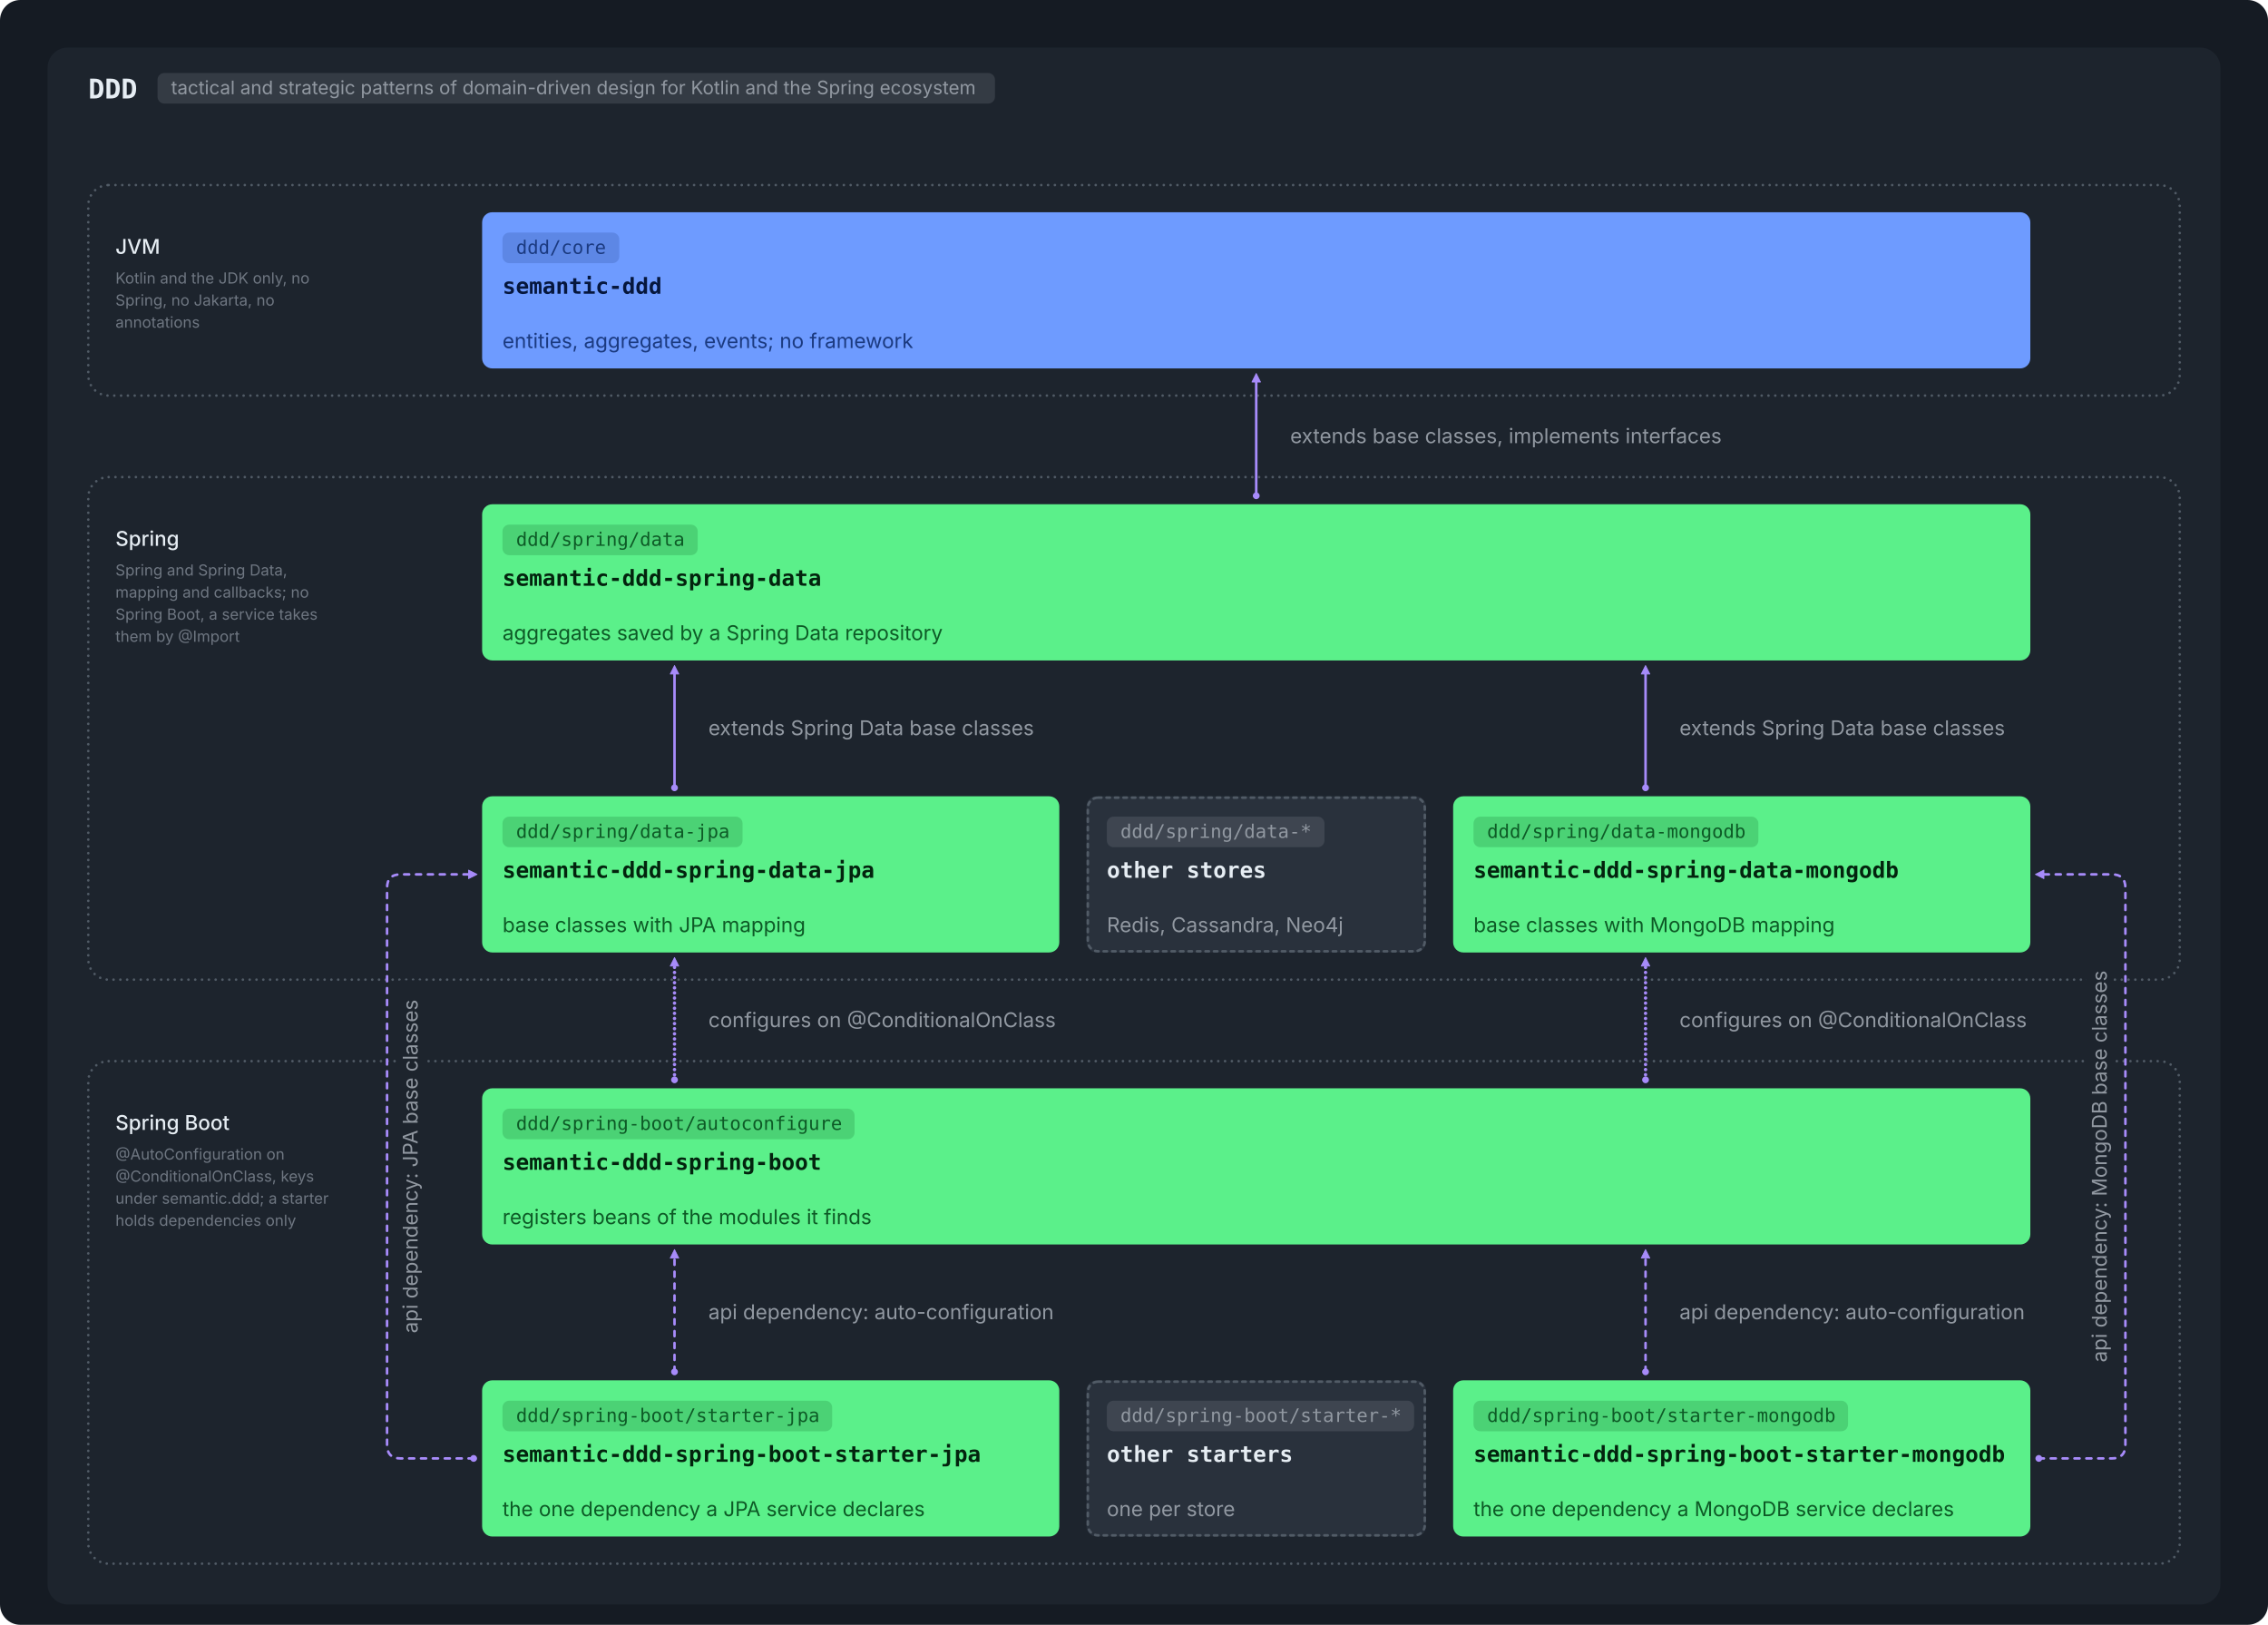
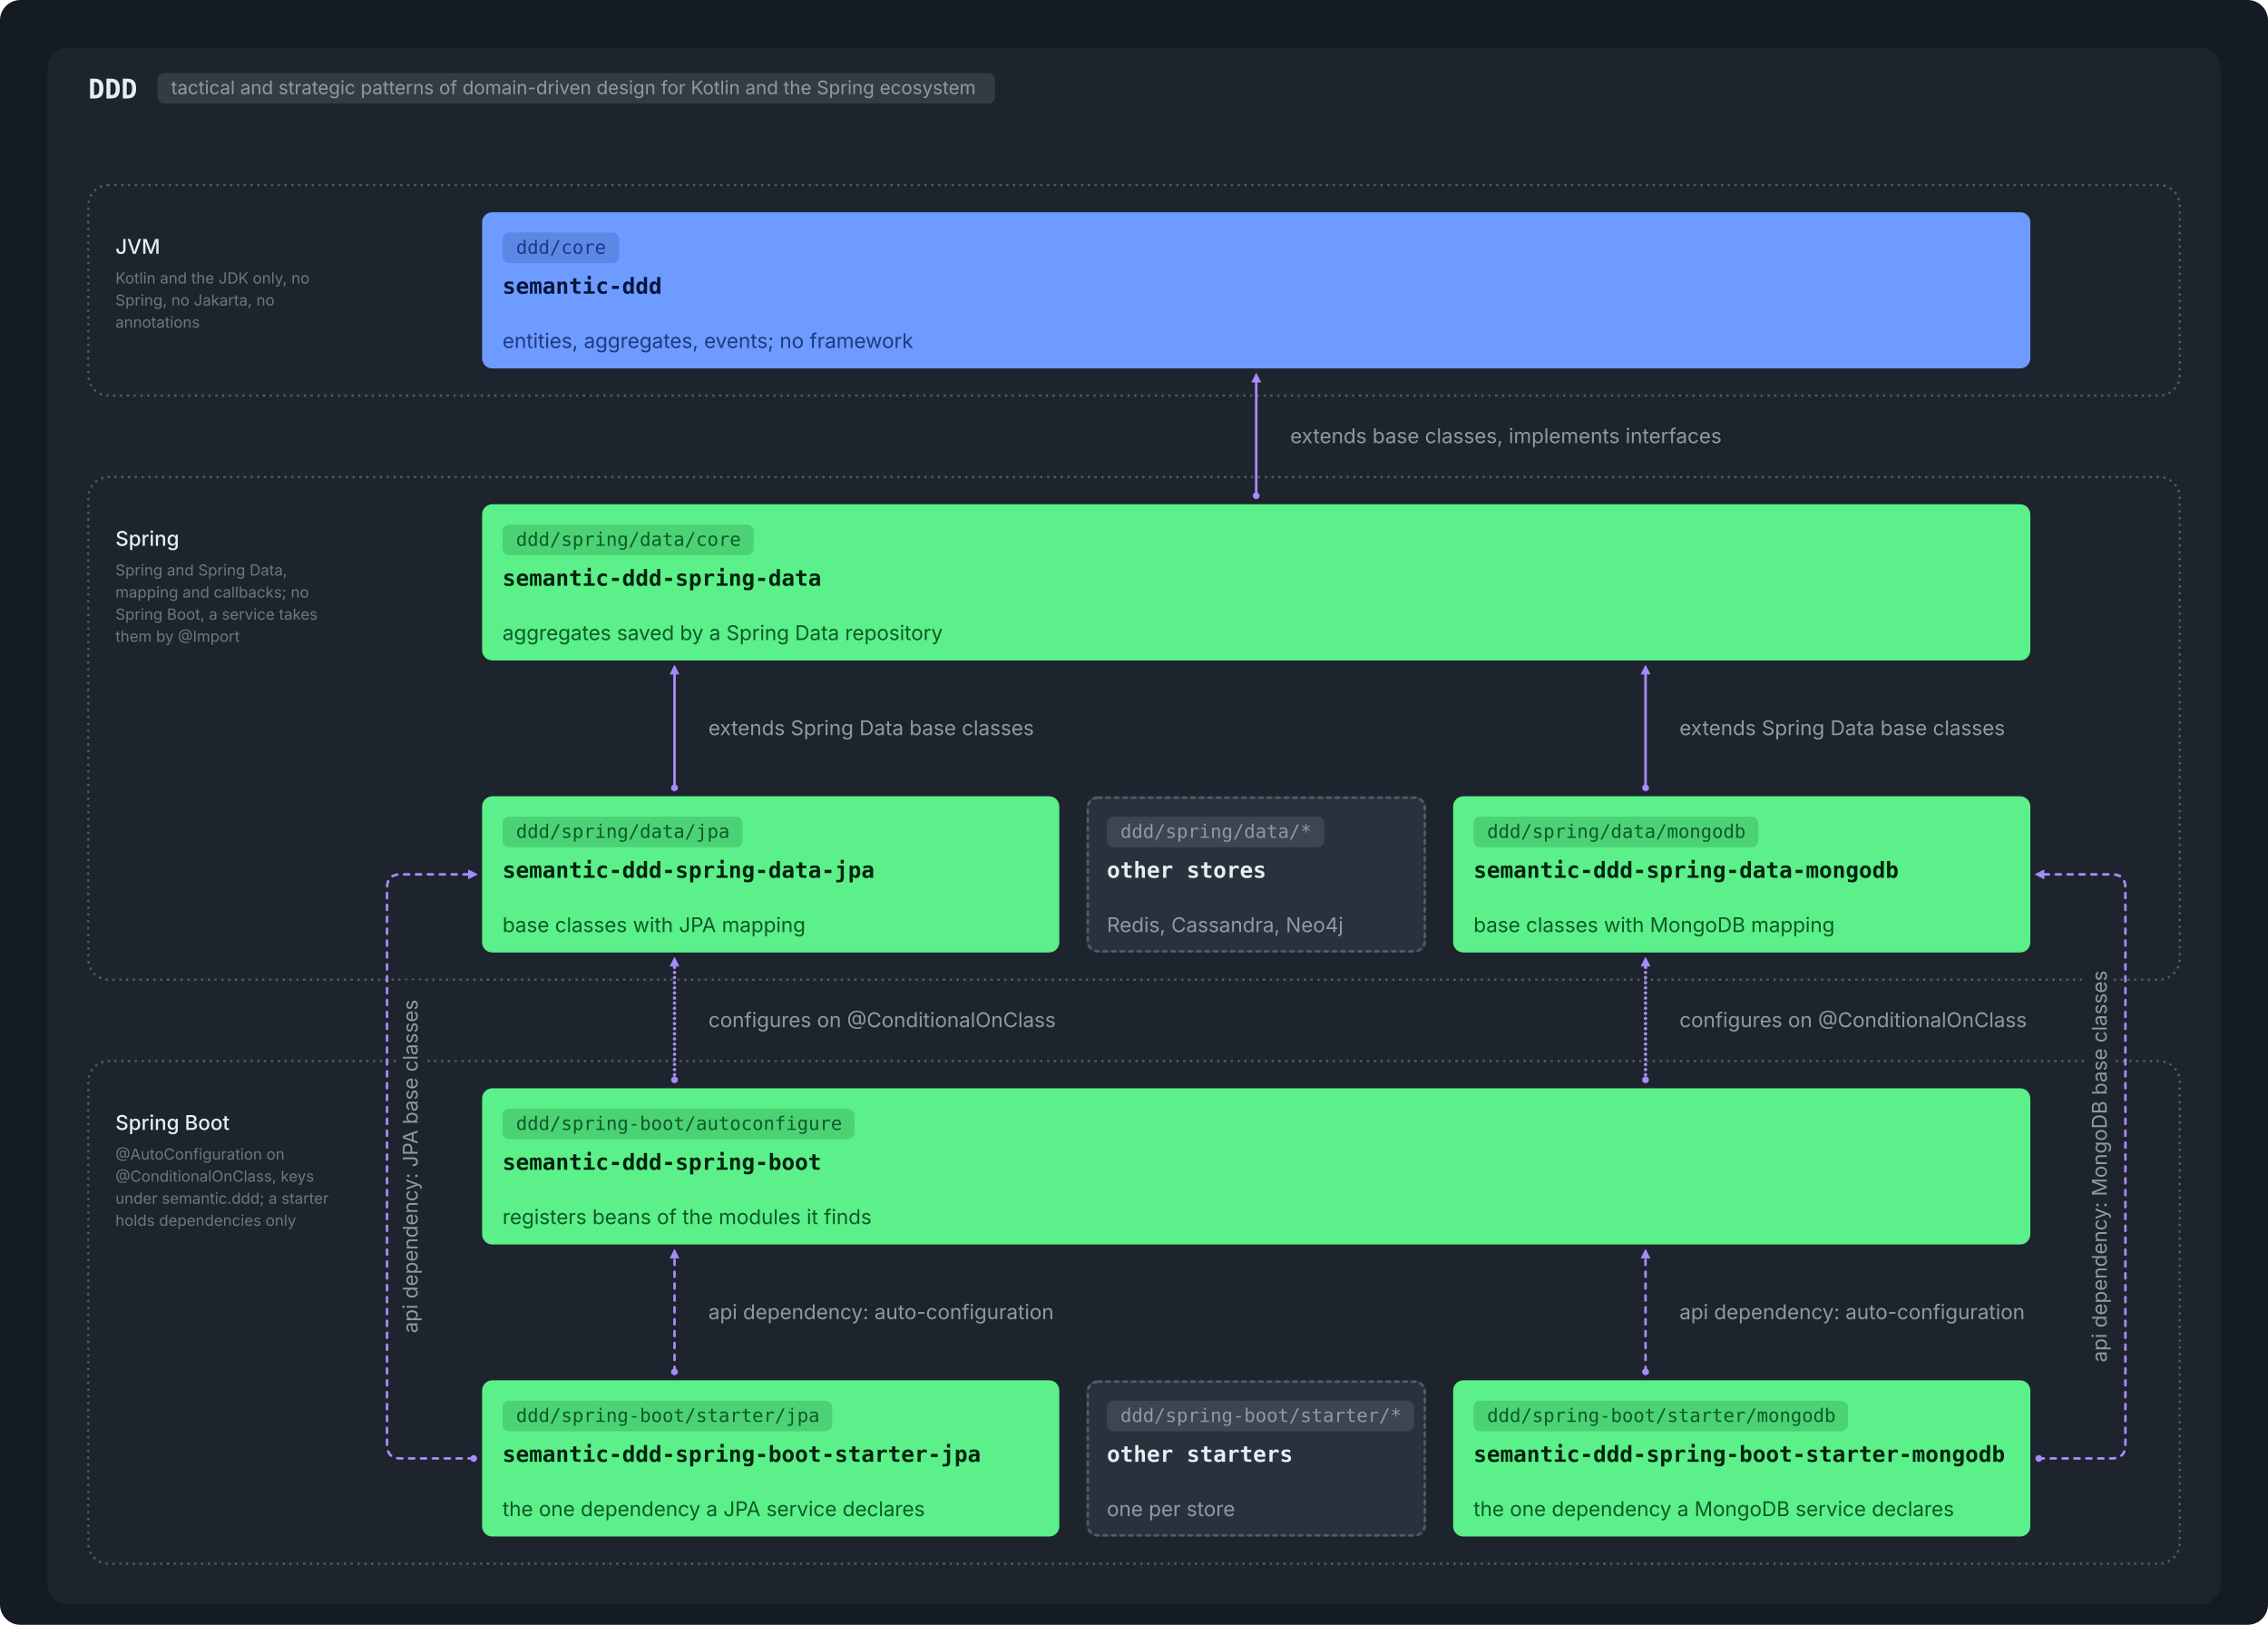
<svg xmlns="http://www.w3.org/2000/svg" viewBox="0 0 1336 957" width="1336" height="957" role="img">
  <rect width="1336" height="957" rx="12" fill="#151B23" />
  <g transform="translate(12,12)">
    <rect x="16.0" y="16.0" width="1280.0" height="917.0" rx="12" fill="#1D242D" />
    <text x="40.0" y="46.0" font-family="ui-monospace, SFMono-Regular, 'SF Mono', Menlo, Consolas, monospace" font-size="16" font-weight="600" fill="#E6EDF3" text-anchor="start">DDD</text>
    <rect x="80.8" y="31.0" width="493.3" height="18" rx="4" fill="#9198A1" fill-opacity="0.2" />
    <text x="88.8" y="43.5" font-family="-apple-system, BlinkMacSystemFont, 'Segoe UI', Inter, Helvetica, Arial, sans-serif" font-size="11" font-weight="400" fill="#9198A1" text-anchor="start">tactical and strategic patterns of domain-driven design for Kotlin and the Spring ecosystem</text>
    <rect x="40" y="97" width="1232" height="124" rx="12" fill="none" stroke="#515B66" stroke-width="1.5" stroke-linecap="round" stroke-dasharray="0.01 4" />
    <text x="56.0" y="137.5" font-family="-apple-system, BlinkMacSystemFont, 'Segoe UI', Inter, Helvetica, Arial, sans-serif" font-size="12" font-weight="500" fill="#E6EDF3" text-anchor="start">JVM</text>
    <text x="56.0" y="155.0" font-family="-apple-system, BlinkMacSystemFont, 'Segoe UI', Inter, Helvetica, Arial, sans-serif" font-size="9" font-weight="400" fill="#6E7681" text-anchor="start">Kotlin and the JDK only, no</text>
    <text x="56.0" y="168.0" font-family="-apple-system, BlinkMacSystemFont, 'Segoe UI', Inter, Helvetica, Arial, sans-serif" font-size="9" font-weight="400" fill="#6E7681" text-anchor="start">Spring, no Jakarta, no</text>
    <text x="56.0" y="181.0" font-family="-apple-system, BlinkMacSystemFont, 'Segoe UI', Inter, Helvetica, Arial, sans-serif" font-size="9" font-weight="400" fill="#6E7681" text-anchor="start">annotations</text>
    <rect x="40" y="269" width="1232" height="296" rx="12" fill="none" stroke="#515B66" stroke-width="1.5" stroke-linecap="round" stroke-dasharray="0.01 4" />
    <text x="56.0" y="309.5" font-family="-apple-system, BlinkMacSystemFont, 'Segoe UI', Inter, Helvetica, Arial, sans-serif" font-size="12" font-weight="500" fill="#E6EDF3" text-anchor="start">Spring</text>
    <text x="56.0" y="327.0" font-family="-apple-system, BlinkMacSystemFont, 'Segoe UI', Inter, Helvetica, Arial, sans-serif" font-size="9" font-weight="400" fill="#6E7681" text-anchor="start">Spring and Spring Data,</text>
    <text x="56.0" y="340.0" font-family="-apple-system, BlinkMacSystemFont, 'Segoe UI', Inter, Helvetica, Arial, sans-serif" font-size="9" font-weight="400" fill="#6E7681" text-anchor="start">mapping and callbacks; no</text>
    <text x="56.0" y="353.0" font-family="-apple-system, BlinkMacSystemFont, 'Segoe UI', Inter, Helvetica, Arial, sans-serif" font-size="9" font-weight="400" fill="#6E7681" text-anchor="start">Spring Boot, a service takes</text>
    <text x="56.0" y="366.0" font-family="-apple-system, BlinkMacSystemFont, 'Segoe UI', Inter, Helvetica, Arial, sans-serif" font-size="9" font-weight="400" fill="#6E7681" text-anchor="start">them by @Import</text>
    <rect x="40" y="613" width="1232" height="296" rx="12" fill="none" stroke="#515B66" stroke-width="1.5" stroke-linecap="round" stroke-dasharray="0.01 4" />
    <text x="56.0" y="653.5" font-family="-apple-system, BlinkMacSystemFont, 'Segoe UI', Inter, Helvetica, Arial, sans-serif" font-size="12" font-weight="500" fill="#E6EDF3" text-anchor="start">Spring Boot</text>
    <text x="56.0" y="671.0" font-family="-apple-system, BlinkMacSystemFont, 'Segoe UI', Inter, Helvetica, Arial, sans-serif" font-size="9" font-weight="400" fill="#6E7681" text-anchor="start">@AutoConfiguration on</text>
    <text x="56.0" y="684.0" font-family="-apple-system, BlinkMacSystemFont, 'Segoe UI', Inter, Helvetica, Arial, sans-serif" font-size="9" font-weight="400" fill="#6E7681" text-anchor="start">@ConditionalOnClass, keys</text>
    <text x="56.0" y="697.0" font-family="-apple-system, BlinkMacSystemFont, 'Segoe UI', Inter, Helvetica, Arial, sans-serif" font-size="9" font-weight="400" fill="#6E7681" text-anchor="start">under semantic.ddd; a starter</text>
    <text x="56.0" y="710.0" font-family="-apple-system, BlinkMacSystemFont, 'Segoe UI', Inter, Helvetica, Arial, sans-serif" font-size="9" font-weight="400" fill="#6E7681" text-anchor="start">holds dependencies only</text>
    <rect x="272.0" y="113.0" width="912.0" height="92.0" rx="6" fill="#6E9BFF" />
    <rect x="284.0" y="125.0" width="68.8" height="18" rx="4" fill="#1B3A80" fill-opacity="0.2" />
    <text x="292.0" y="137.5" font-family="ui-monospace, SFMono-Regular, 'SF Mono', Menlo, Consolas, monospace" font-size="11" font-weight="400" fill="#1B3A80" text-anchor="start">ddd/core</text>
    <text x="284.0" y="161.0" font-family="ui-monospace, SFMono-Regular, 'SF Mono', Menlo, Consolas, monospace" font-size="13" font-weight="600" fill="#06173D" text-anchor="start">semantic-ddd</text>
    <text x="284.0" y="193.0" font-family="-apple-system, BlinkMacSystemFont, 'Segoe UI', Inter, Helvetica, Arial, sans-serif" font-size="12" font-weight="400" fill="#1B3A80" text-anchor="start">entities, aggregates, events; no framework</text>
    <rect x="272.0" y="285.0" width="912.0" height="92.0" rx="6" fill="#5BF08A" />
-     <rect x="284.0" y="297.0" width="115.0" height="18" rx="4" fill="#0D5A26" fill-opacity="0.2" />
-     <text x="292.0" y="309.5" font-family="ui-monospace, SFMono-Regular, 'SF Mono', Menlo, Consolas, monospace" font-size="11" font-weight="400" fill="#0D5A26" text-anchor="start">ddd/spring/data</text>
+     <rect x="284.0" y="297.0" width="148.0" height="18" rx="4" fill="#0D5A26" fill-opacity="0.2" />
+     <text x="292.0" y="309.5" font-family="ui-monospace, SFMono-Regular, 'SF Mono', Menlo, Consolas, monospace" font-size="11" font-weight="400" fill="#0D5A26" text-anchor="start">ddd/spring/data/core</text>
    <text x="284.0" y="333.0" font-family="ui-monospace, SFMono-Regular, 'SF Mono', Menlo, Consolas, monospace" font-size="13" font-weight="600" fill="#03240E" text-anchor="start">semantic-ddd-spring-data</text>
    <text x="284.0" y="365.0" font-family="-apple-system, BlinkMacSystemFont, 'Segoe UI', Inter, Helvetica, Arial, sans-serif" font-size="12" font-weight="400" fill="#0D5A26" text-anchor="start">aggregates saved by a Spring Data repository</text>
    <rect x="272.0" y="457.0" width="340.0" height="92.0" rx="6" fill="#5BF08A" />
    <rect x="284.0" y="469.0" width="141.4" height="18" rx="4" fill="#0D5A26" fill-opacity="0.2" />
-     <text x="292.0" y="481.5" font-family="ui-monospace, SFMono-Regular, 'SF Mono', Menlo, Consolas, monospace" font-size="11" font-weight="400" fill="#0D5A26" text-anchor="start">ddd/spring/data-jpa</text>
+     <text x="292.0" y="481.5" font-family="ui-monospace, SFMono-Regular, 'SF Mono', Menlo, Consolas, monospace" font-size="11" font-weight="400" fill="#0D5A26" text-anchor="start">ddd/spring/data/jpa</text>
    <text x="284.0" y="505.0" font-family="ui-monospace, SFMono-Regular, 'SF Mono', Menlo, Consolas, monospace" font-size="13" font-weight="600" fill="#03240E" text-anchor="start">semantic-ddd-spring-data-jpa</text>
    <text x="284.0" y="537.0" font-family="-apple-system, BlinkMacSystemFont, 'Segoe UI', Inter, Helvetica, Arial, sans-serif" font-size="12" font-weight="400" fill="#0D5A26" text-anchor="start">base classes with JPA mapping</text>
    <rect x="844.0" y="457.0" width="340.0" height="92.0" rx="6" fill="#5BF08A" />
    <rect x="856.0" y="469.0" width="167.8" height="18" rx="4" fill="#0D5A26" fill-opacity="0.2" />
-     <text x="864.0" y="481.5" font-family="ui-monospace, SFMono-Regular, 'SF Mono', Menlo, Consolas, monospace" font-size="11" font-weight="400" fill="#0D5A26" text-anchor="start">ddd/spring/data-mongodb</text>
+     <text x="864.0" y="481.5" font-family="ui-monospace, SFMono-Regular, 'SF Mono', Menlo, Consolas, monospace" font-size="11" font-weight="400" fill="#0D5A26" text-anchor="start">ddd/spring/data/mongodb</text>
    <text x="856.0" y="505.0" font-family="ui-monospace, SFMono-Regular, 'SF Mono', Menlo, Consolas, monospace" font-size="13" font-weight="600" fill="#03240E" text-anchor="start">semantic-ddd-spring-data-mongodb</text>
    <text x="856.0" y="537.0" font-family="-apple-system, BlinkMacSystemFont, 'Segoe UI', Inter, Helvetica, Arial, sans-serif" font-size="12" font-weight="400" fill="#0D5A26" text-anchor="start">base classes with MongoDB mapping</text>
    <rect x="272.0" y="629.0" width="912.0" height="92.0" rx="6" fill="#5BF08A" />
    <rect x="284.0" y="641.0" width="207.4" height="18" rx="4" fill="#0D5A26" fill-opacity="0.2" />
    <text x="292.0" y="653.5" font-family="ui-monospace, SFMono-Regular, 'SF Mono', Menlo, Consolas, monospace" font-size="11" font-weight="400" fill="#0D5A26" text-anchor="start">ddd/spring-boot/autoconfigure</text>
    <text x="284.0" y="677.0" font-family="ui-monospace, SFMono-Regular, 'SF Mono', Menlo, Consolas, monospace" font-size="13" font-weight="600" fill="#03240E" text-anchor="start">semantic-ddd-spring-boot</text>
    <text x="284.0" y="709.0" font-family="-apple-system, BlinkMacSystemFont, 'Segoe UI', Inter, Helvetica, Arial, sans-serif" font-size="12" font-weight="400" fill="#0D5A26" text-anchor="start">registers beans of the modules it finds</text>
    <rect x="272.0" y="801.0" width="340.0" height="92.0" rx="6" fill="#5BF08A" />
    <rect x="284.0" y="813.0" width="194.2" height="18" rx="4" fill="#0D5A26" fill-opacity="0.2" />
-     <text x="292.0" y="825.5" font-family="ui-monospace, SFMono-Regular, 'SF Mono', Menlo, Consolas, monospace" font-size="11" font-weight="400" fill="#0D5A26" text-anchor="start">ddd/spring-boot/starter-jpa</text>
+     <text x="292.0" y="825.5" font-family="ui-monospace, SFMono-Regular, 'SF Mono', Menlo, Consolas, monospace" font-size="11" font-weight="400" fill="#0D5A26" text-anchor="start">ddd/spring-boot/starter/jpa</text>
    <text x="284.0" y="849.0" font-family="ui-monospace, SFMono-Regular, 'SF Mono', Menlo, Consolas, monospace" font-size="13" font-weight="600" fill="#03240E" text-anchor="start">semantic-ddd-spring-boot-starter-jpa</text>
    <text x="284.0" y="881.0" font-family="-apple-system, BlinkMacSystemFont, 'Segoe UI', Inter, Helvetica, Arial, sans-serif" font-size="12" font-weight="400" fill="#0D5A26" text-anchor="start">the one dependency a JPA service declares</text>
    <rect x="844.0" y="801.0" width="340.0" height="92.0" rx="6" fill="#5BF08A" />
    <rect x="856.0" y="813.0" width="220.6" height="18" rx="4" fill="#0D5A26" fill-opacity="0.2" />
-     <text x="864.0" y="825.5" font-family="ui-monospace, SFMono-Regular, 'SF Mono', Menlo, Consolas, monospace" font-size="11" font-weight="400" fill="#0D5A26" text-anchor="start">ddd/spring-boot/starter-mongodb</text>
+     <text x="864.0" y="825.5" font-family="ui-monospace, SFMono-Regular, 'SF Mono', Menlo, Consolas, monospace" font-size="11" font-weight="400" fill="#0D5A26" text-anchor="start">ddd/spring-boot/starter/mongodb</text>
    <text x="856.0" y="849.0" font-family="ui-monospace, SFMono-Regular, 'SF Mono', Menlo, Consolas, monospace" font-size="13" font-weight="600" fill="#03240E" text-anchor="start">semantic-ddd-spring-boot-starter-mongodb</text>
    <text x="856.0" y="881.0" font-family="-apple-system, BlinkMacSystemFont, 'Segoe UI', Inter, Helvetica, Arial, sans-serif" font-size="12" font-weight="400" fill="#0D5A26" text-anchor="start">the one dependency a MongoDB service declares</text>
    <rect x="628.0" y="457.0" width="200.0" height="92.0" rx="6" fill="#29313C" />
    <rect x="640.0" y="469.0" width="128.2" height="18" rx="4" fill="#9198A1" fill-opacity="0.2" />
-     <text x="648.0" y="481.5" font-family="ui-monospace, SFMono-Regular, 'SF Mono', Menlo, Consolas, monospace" font-size="11" font-weight="400" fill="#9198A1" text-anchor="start">ddd/spring/data-*</text>
+     <text x="648.0" y="481.5" font-family="ui-monospace, SFMono-Regular, 'SF Mono', Menlo, Consolas, monospace" font-size="11" font-weight="400" fill="#9198A1" text-anchor="start">ddd/spring/data/*</text>
    <text x="640.0" y="505.0" font-family="ui-monospace, SFMono-Regular, 'SF Mono', Menlo, Consolas, monospace" font-size="13" font-weight="600" fill="#E6EDF3" text-anchor="start">other stores</text>
    <text x="640.0" y="537.0" font-family="-apple-system, BlinkMacSystemFont, 'Segoe UI', Inter, Helvetica, Arial, sans-serif" font-size="12" font-weight="400" fill="#9198A1" text-anchor="start">Redis, Cassandra, Neo4j</text>
    <rect x="628.8" y="457.8" width="198.5" height="90.5" rx="6" fill="none" stroke="#515B66" stroke-width="1.5" stroke-dasharray="2 3" stroke-linecap="round" />
    <rect x="628.0" y="801.0" width="200.0" height="92.0" rx="6" fill="#29313C" />
    <rect x="640.0" y="813.0" width="181.0" height="18" rx="4" fill="#9198A1" fill-opacity="0.2" />
-     <text x="648.0" y="825.5" font-family="ui-monospace, SFMono-Regular, 'SF Mono', Menlo, Consolas, monospace" font-size="11" font-weight="400" fill="#9198A1" text-anchor="start">ddd/spring-boot/starter-*</text>
+     <text x="648.0" y="825.5" font-family="ui-monospace, SFMono-Regular, 'SF Mono', Menlo, Consolas, monospace" font-size="11" font-weight="400" fill="#9198A1" text-anchor="start">ddd/spring-boot/starter/*</text>
    <text x="640.0" y="849.0" font-family="ui-monospace, SFMono-Regular, 'SF Mono', Menlo, Consolas, monospace" font-size="13" font-weight="600" fill="#E6EDF3" text-anchor="start">other starters</text>
    <text x="640.0" y="881.0" font-family="-apple-system, BlinkMacSystemFont, 'Segoe UI', Inter, Helvetica, Arial, sans-serif" font-size="12" font-weight="400" fill="#9198A1" text-anchor="start">one per store</text>
    <rect x="628.8" y="801.8" width="198.5" height="90.5" rx="6" fill="none" stroke="#515B66" stroke-width="1.5" stroke-dasharray="2 3" stroke-linecap="round" />
    <circle cx="728.0" cy="280" r="2" fill="#A78BFA" />
    <path d="M728.0,208 L730.5,213.0 L725.5,213.0 Z" fill="#A78BFA" stroke="#A78BFA" stroke-width="0.5" stroke-linejoin="round" />
    <path d="M728.0,280 L728.0,213" stroke="#A78BFA" stroke-width="1.5" fill="none" stroke-linecap="round" stroke-linejoin="round" />
    <circle cx="385.333" cy="452" r="2" fill="#A78BFA" />
    <path d="M385.333,380 L387.833,385.0 L382.833,385.0 Z" fill="#A78BFA" stroke="#A78BFA" stroke-width="0.5" stroke-linejoin="round" />
    <path d="M385.333,452 L385.333,385" stroke="#A78BFA" stroke-width="1.5" fill="none" stroke-linecap="round" stroke-linejoin="round" />
    <circle cx="957.333" cy="452" r="2" fill="#A78BFA" />
    <path d="M957.333,380 L959.833,385.0 L954.833,385.0 Z" fill="#A78BFA" stroke="#A78BFA" stroke-width="0.5" stroke-linejoin="round" />
    <path d="M957.333,452 L957.333,385" stroke="#A78BFA" stroke-width="1.5" fill="none" stroke-linecap="round" stroke-linejoin="round" />
    <circle cx="385.333" cy="624" r="2" fill="#A78BFA" />
    <path d="M385.333,552 L387.833,557.0 L382.833,557.0 Z" fill="#A78BFA" stroke="#A78BFA" stroke-width="0.5" stroke-linejoin="round" />
    <path d="M385.333,624 L385.333,557" stroke="#A78BFA" stroke-width="2" fill="none" stroke-linecap="round" stroke-linejoin="round" stroke-dasharray="0.01 3" />
    <circle cx="957.333" cy="624" r="2" fill="#A78BFA" />
    <path d="M957.333,552 L959.833,557.0 L954.833,557.0 Z" fill="#A78BFA" stroke="#A78BFA" stroke-width="0.5" stroke-linejoin="round" />
    <path d="M957.333,624 L957.333,557" stroke="#A78BFA" stroke-width="2" fill="none" stroke-linecap="round" stroke-linejoin="round" stroke-dasharray="0.01 3" />
    <circle cx="385.333" cy="796" r="2" fill="#A78BFA" />
    <path d="M385.333,724 L387.833,729.0 L382.833,729.0 Z" fill="#A78BFA" stroke="#A78BFA" stroke-width="0.5" stroke-linejoin="round" />
    <path d="M385.333,796 L385.333,729" stroke="#A78BFA" stroke-width="1.5" fill="none" stroke-linecap="round" stroke-linejoin="round" stroke-dasharray="3 4" />
    <circle cx="957.333" cy="796" r="2" fill="#A78BFA" />
    <path d="M957.333,724 L959.833,729.0 L954.833,729.0 Z" fill="#A78BFA" stroke="#A78BFA" stroke-width="0.5" stroke-linejoin="round" />
    <path d="M957.333,796 L957.333,729" stroke="#A78BFA" stroke-width="1.5" fill="none" stroke-linecap="round" stroke-linejoin="round" stroke-dasharray="3 4" />
    <circle cx="267" cy="847.0" r="2" fill="#A78BFA" />
    <path d="M269,503.0 L264.0,505.5 L264.0,500.5 Z" fill="#A78BFA" stroke="#A78BFA" stroke-width="0.5" stroke-linejoin="round" />
    <path d="M267,847.0 L224,847.0 Q216,847.0 216,839.0 L216,511.0 Q216,503.0 224,503.0 L264,503.0" stroke="#A78BFA" stroke-width="1.5" fill="none" stroke-linecap="round" stroke-linejoin="round" stroke-dasharray="3 4" />
    <circle cx="1189" cy="847.0" r="2" fill="#A78BFA" />
    <path d="M1187,503.0 L1192.0,500.5 L1192.0,505.5 Z" fill="#A78BFA" stroke="#A78BFA" stroke-width="0.5" stroke-linejoin="round" />
    <path d="M1189,847.0 L1232,847.0 Q1240,847.0 1240,839.0 L1240,511.0 Q1240,503.0 1232,503.0 L1192,503.0" stroke="#A78BFA" stroke-width="1.5" fill="none" stroke-linecap="round" stroke-linejoin="round" stroke-dasharray="3 4" />
    <text x="748.0" y="249.0" font-family="-apple-system, BlinkMacSystemFont, 'Segoe UI', Inter, Helvetica, Arial, sans-serif" font-size="12" font-weight="400" fill="#9198A1" text-anchor="start">extends base classes, implements interfaces</text>
    <text x="405.3" y="421.0" font-family="-apple-system, BlinkMacSystemFont, 'Segoe UI', Inter, Helvetica, Arial, sans-serif" font-size="12" font-weight="400" fill="#9198A1" text-anchor="start">extends Spring Data base classes</text>
    <text x="977.3" y="421.0" font-family="-apple-system, BlinkMacSystemFont, 'Segoe UI', Inter, Helvetica, Arial, sans-serif" font-size="12" font-weight="400" fill="#9198A1" text-anchor="start">extends Spring Data base classes</text>
    <text x="405.3" y="593.0" font-family="-apple-system, BlinkMacSystemFont, 'Segoe UI', Inter, Helvetica, Arial, sans-serif" font-size="12" font-weight="400" fill="#9198A1" text-anchor="start">configures on @ConditionalOnClass</text>
    <text x="977.3" y="593.0" font-family="-apple-system, BlinkMacSystemFont, 'Segoe UI', Inter, Helvetica, Arial, sans-serif" font-size="12" font-weight="400" fill="#9198A1" text-anchor="start">configures on @ConditionalOnClass</text>
    <text x="405.3" y="765.0" font-family="-apple-system, BlinkMacSystemFont, 'Segoe UI', Inter, Helvetica, Arial, sans-serif" font-size="12" font-weight="400" fill="#9198A1" text-anchor="start">api dependency: auto-configuration</text>
    <text x="977.3" y="765.0" font-family="-apple-system, BlinkMacSystemFont, 'Segoe UI', Inter, Helvetica, Arial, sans-serif" font-size="12" font-weight="400" fill="#9198A1" text-anchor="start">api dependency: auto-configuration</text>
    <g transform="rotate(-90 234 675.0)">
      <rect x="124.4" y="663.0" width="219.2" height="16.0" rx="2" fill="#1D242D" />
      <text x="234.0" y="675.0" font-family="-apple-system, BlinkMacSystemFont, 'Segoe UI', Inter, Helvetica, Arial, sans-serif" font-size="12" font-weight="400" fill="#9198A1" text-anchor="middle">api dependency: JPA base classes</text>
    </g>
    <g transform="rotate(-90 1229 675.0)">
      <rect x="1106.2" y="663.0" width="245.6" height="16.0" rx="2" fill="#1D242D" />
      <text x="1229.0" y="675.0" font-family="-apple-system, BlinkMacSystemFont, 'Segoe UI', Inter, Helvetica, Arial, sans-serif" font-size="12" font-weight="400" fill="#9198A1" text-anchor="middle">api dependency: MongoDB base classes</text>
    </g>
  </g>
</svg>
